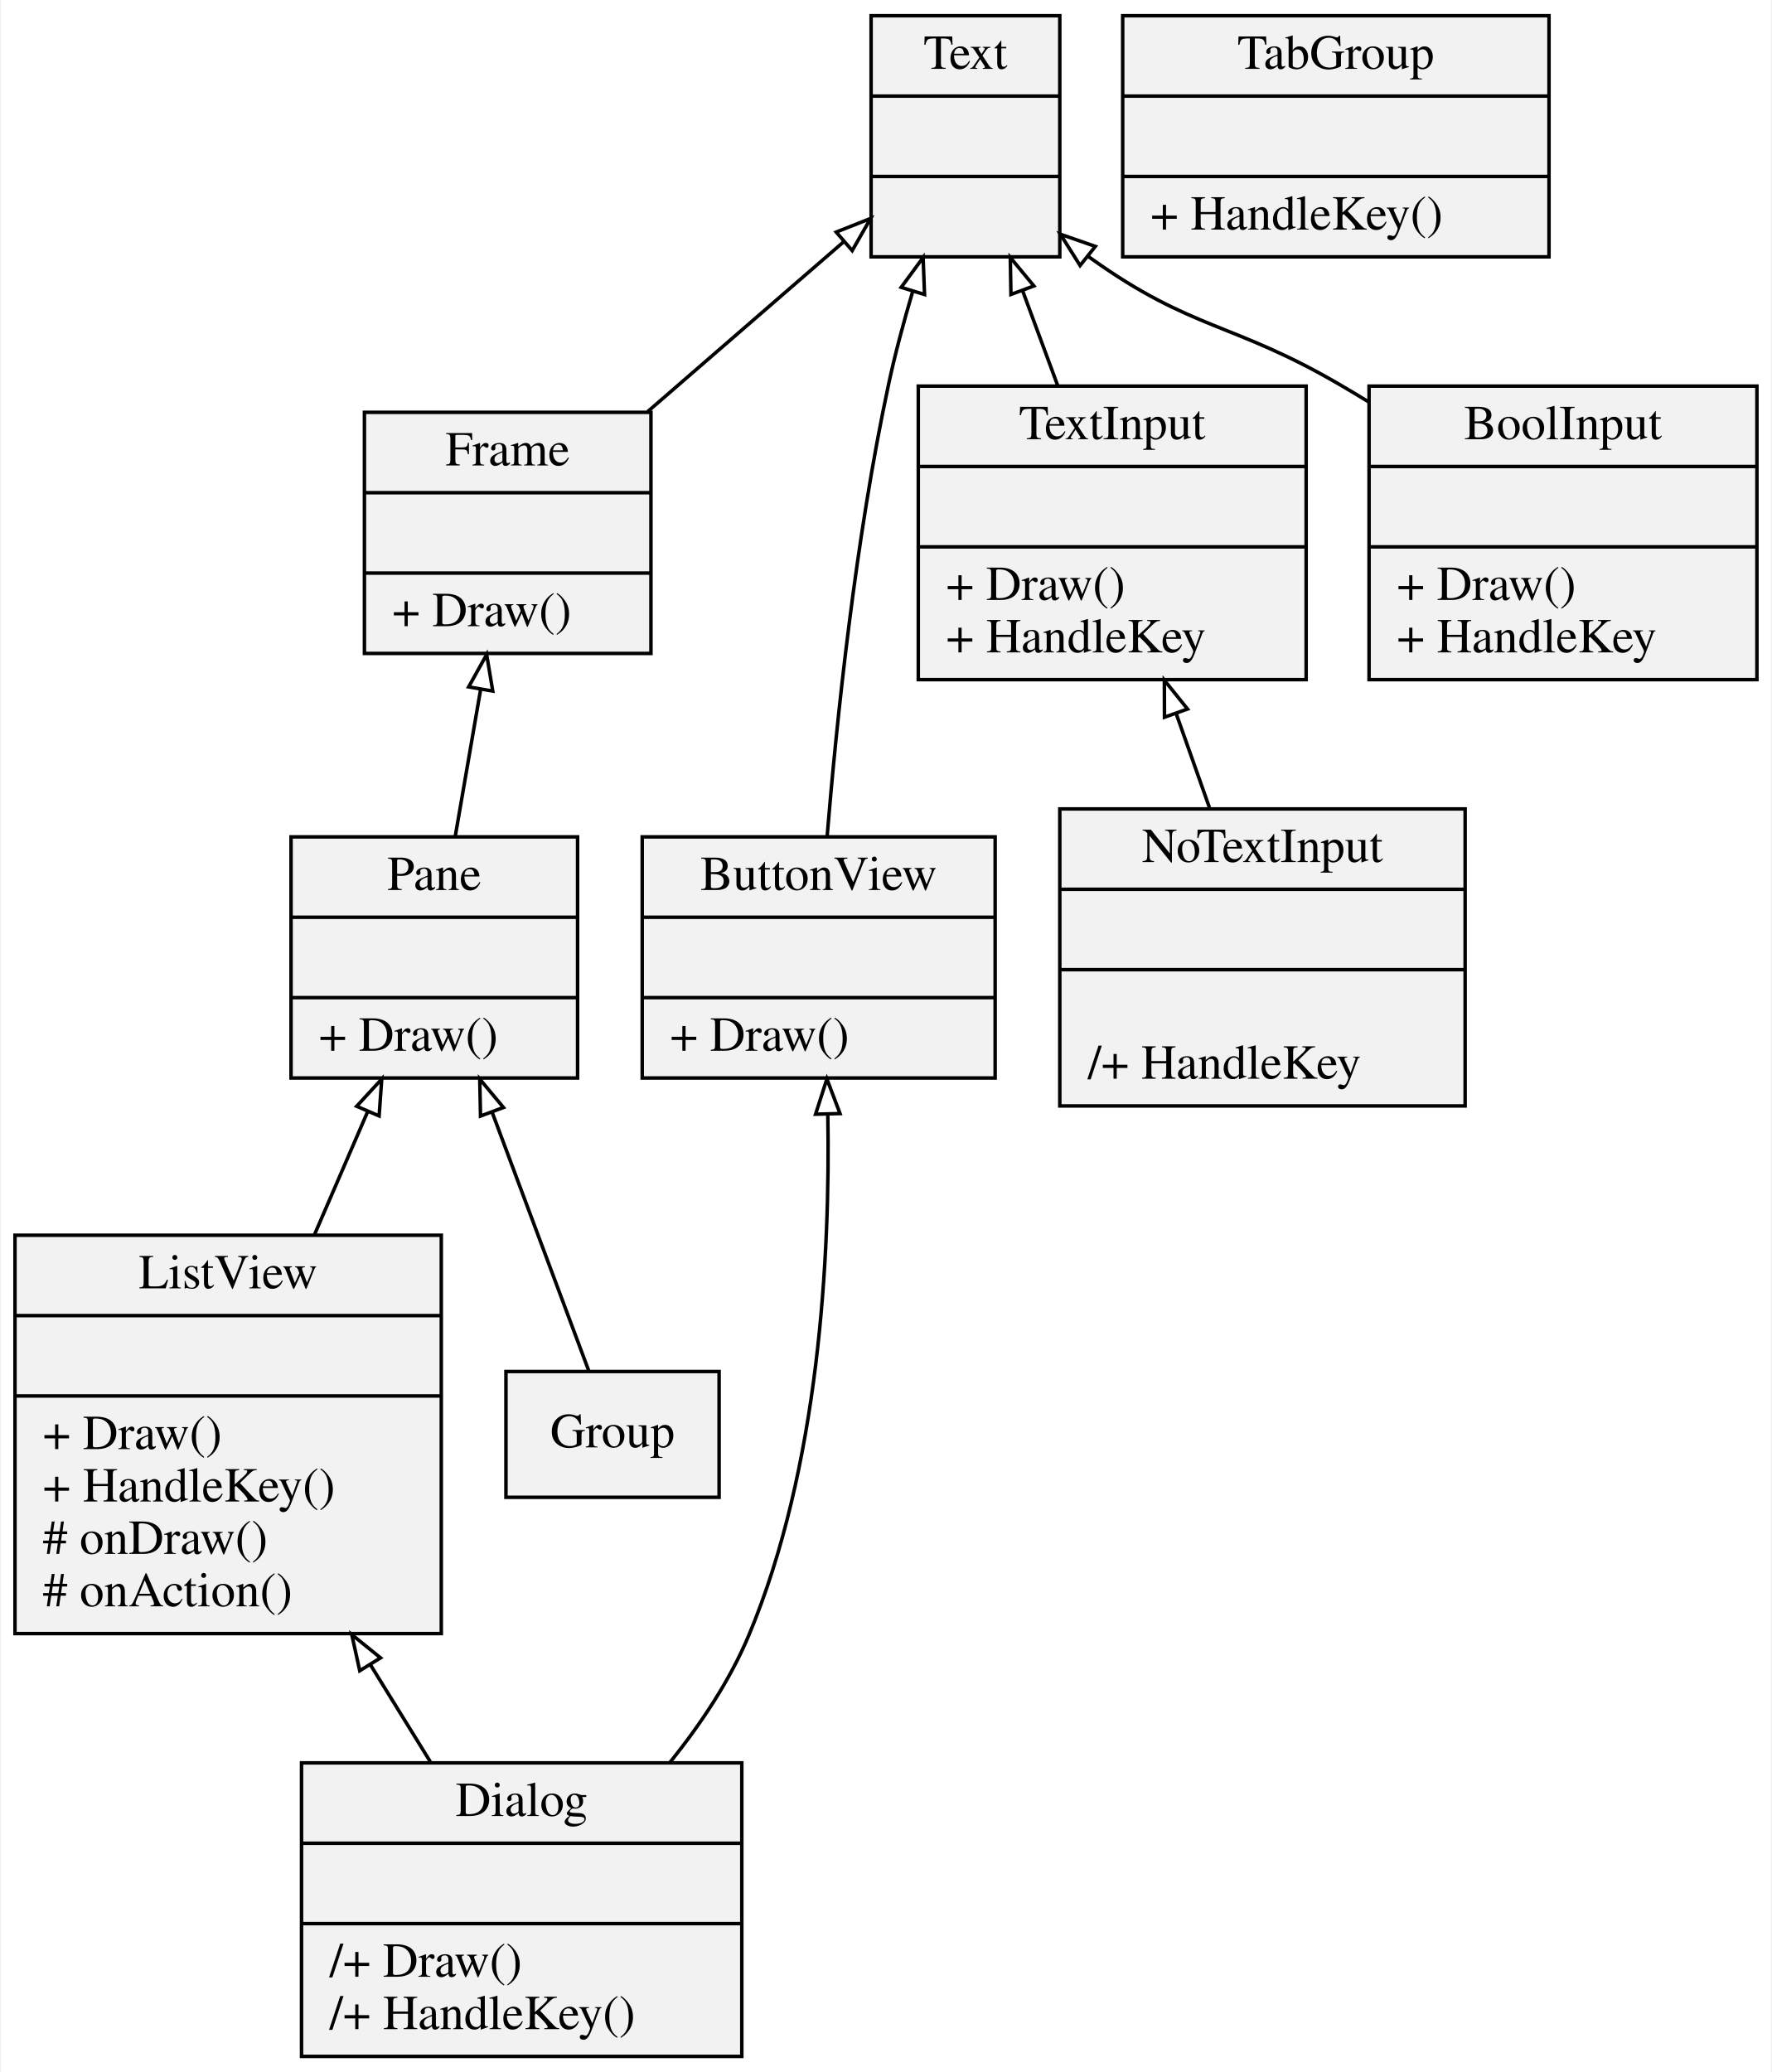
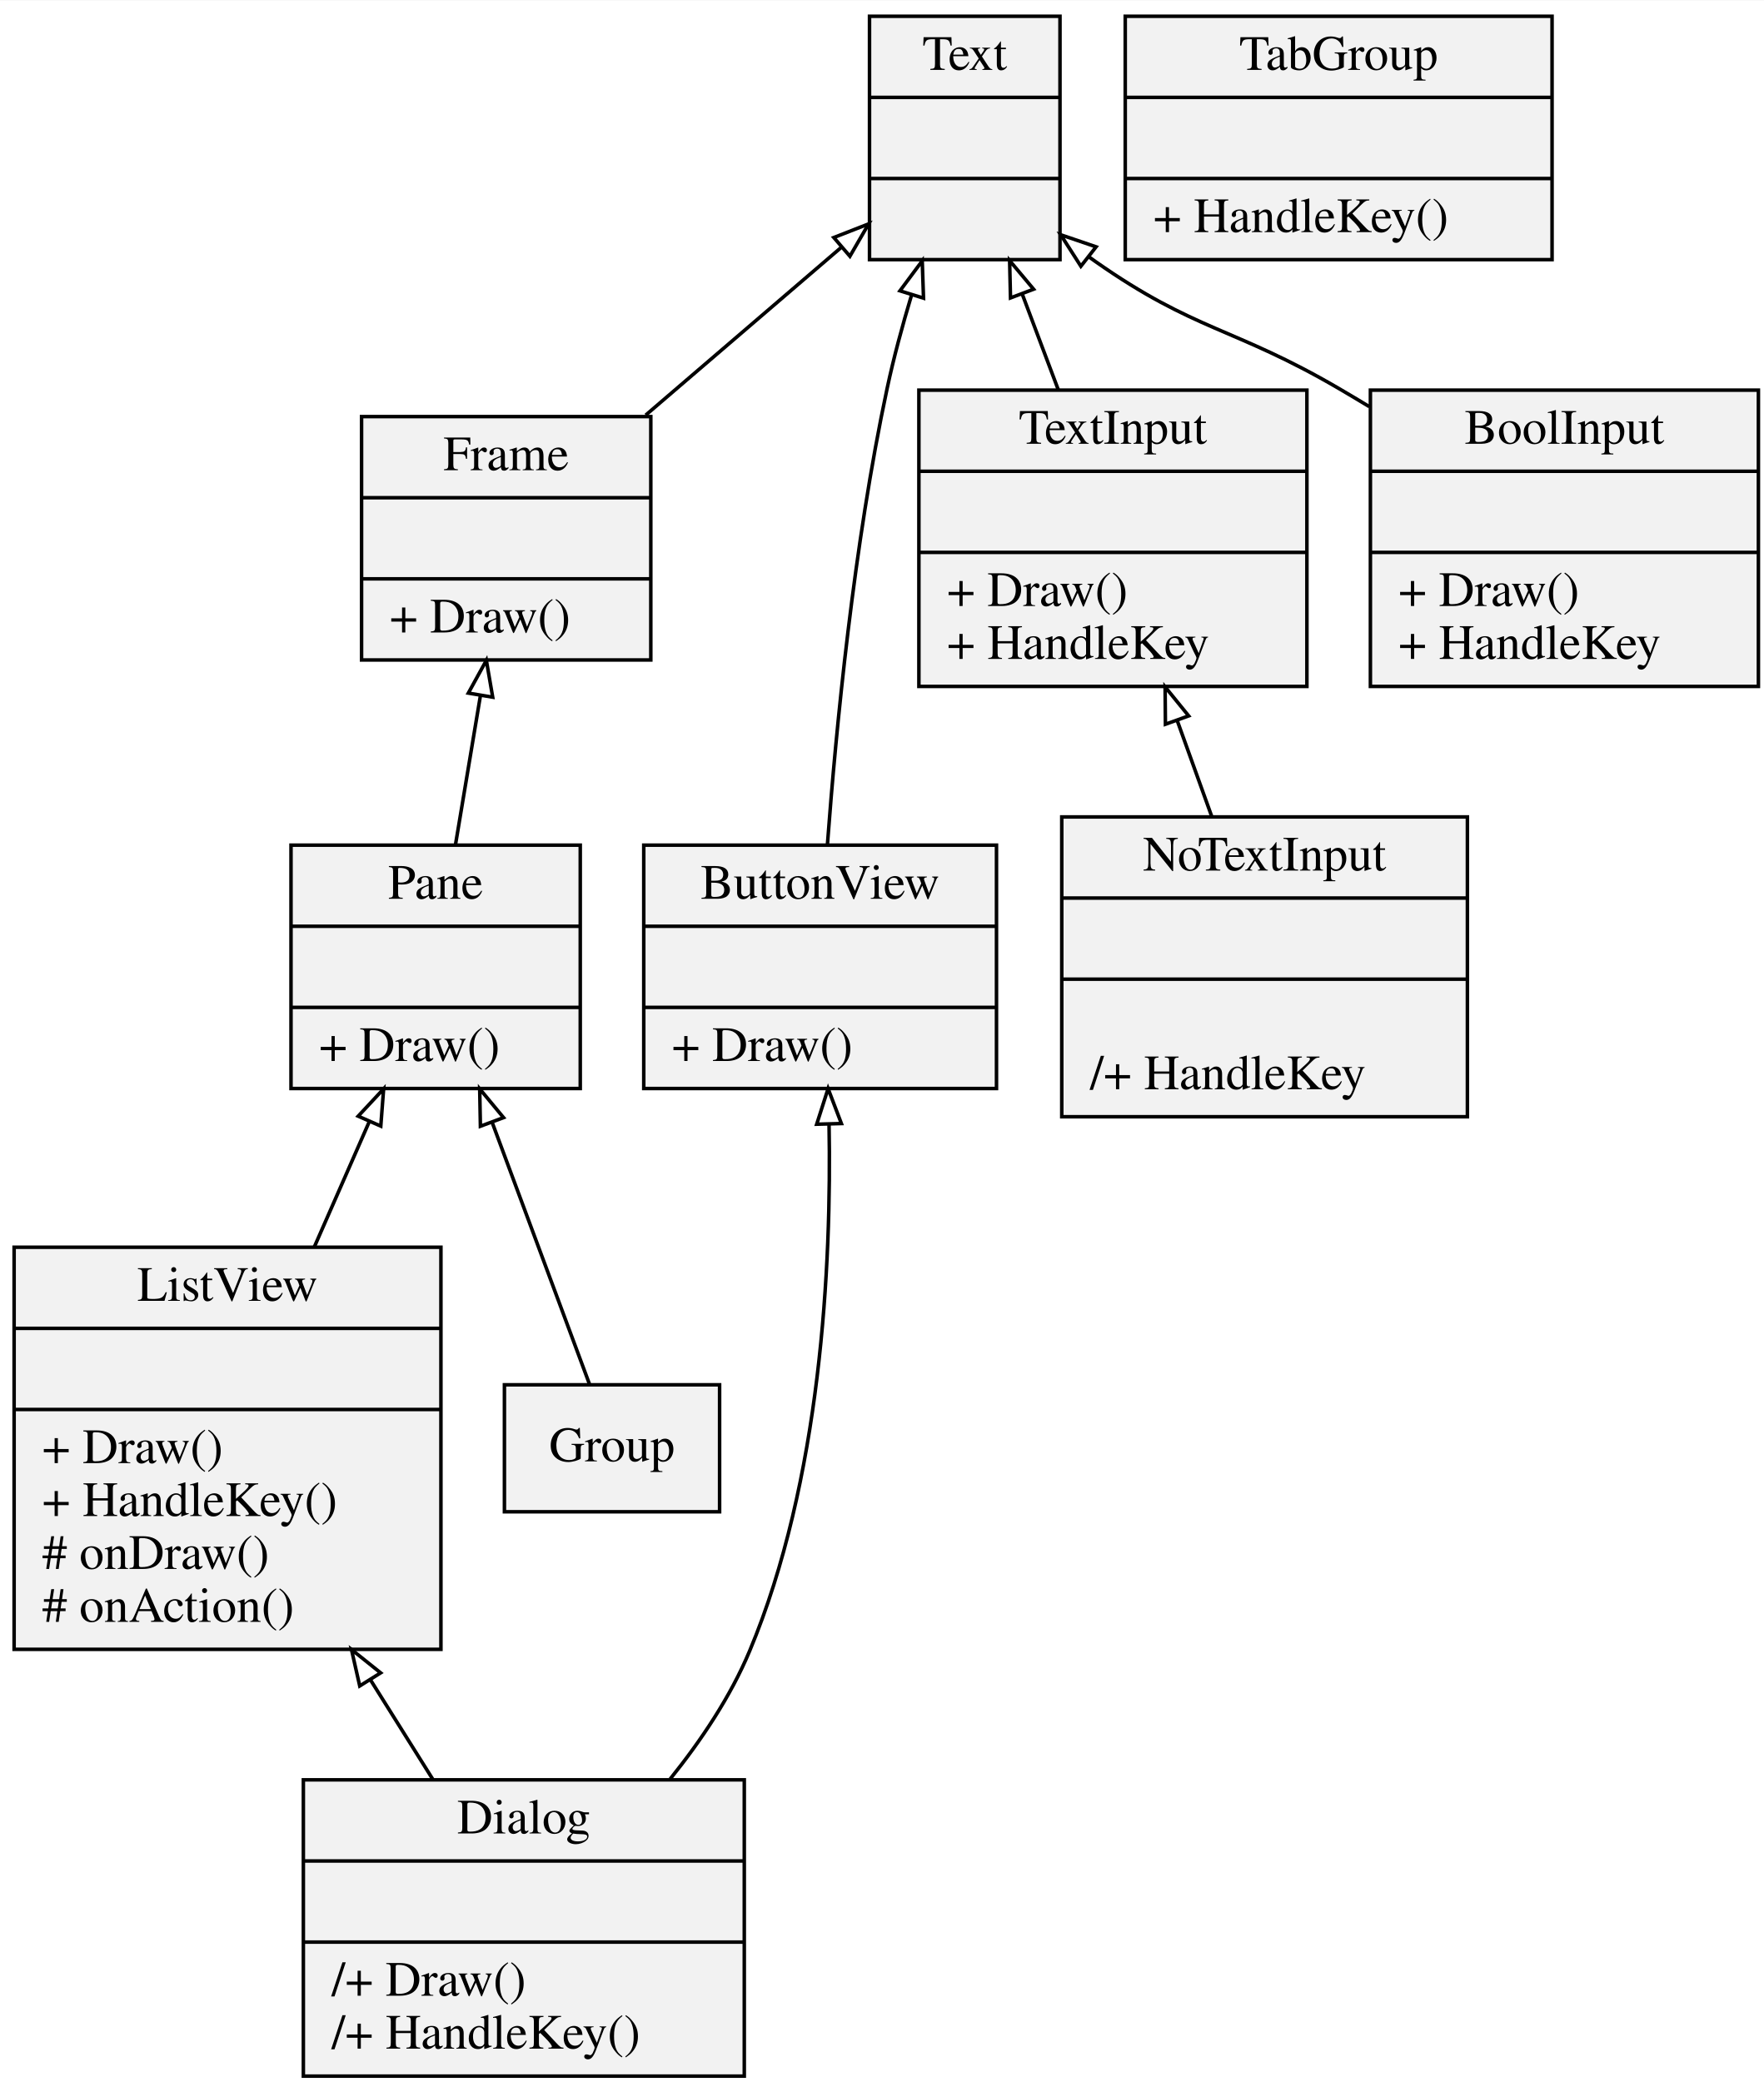
- <svg xmlns="http://www.w3.org/2000/svg" width="360pt" height="421pt" viewBox="0.00 0.00 360.00 421.48">
-   <g id="graph0" class="graph" transform="scale(.7108 .7108) rotate(0) translate(4 589)">
-     <polygon fill="#ffffff" stroke="transparent" points="-4,4 -4,-589 502.5,-589 502.5,4 -4,4" />
+ <svg xmlns="http://www.w3.org/2000/svg" width="360pt" height="425pt" viewBox="0.00 0.00 360.00 424.84">
+   <g id="graph0" class="graph" transform="scale(0.72 0.72) rotate(0) translate(4 589)">
+     <polygon fill="white" stroke="transparent" points="-4,4 -4,-589 498.5,-589 498.5,4 -4,4" />
    <g id="node1" class="node">
-       <polygon fill="#f2f2f2" stroke="#000000" points="245,-515.5 245,-584.5 299,-584.5 299,-515.5 245,-515.5" />
-       <text text-anchor="middle" x="272" y="-569.3" font-family="Times,serif" font-size="14.00" fill="#000000">Text</text>
-       <polyline fill="none" stroke="#000000" points="245,-561.5 299,-561.5 " />
-       <text text-anchor="middle" x="272" y="-546.3" font-family="Times,serif" font-size="14.00" fill="#000000"> </text>
-       <polyline fill="none" stroke="#000000" points="245,-538.5 299,-538.5 " />
-       <text text-anchor="middle" x="272" y="-523.3" font-family="Times,serif" font-size="14.00" fill="#000000"> </text>
+       <polygon fill="#f2f2f2" stroke="black" points="242.5,-515.5 242.5,-584.5 296.5,-584.5 296.5,-515.5 242.5,-515.5" />
+       <text text-anchor="middle" x="269.5" y="-569.3" font-family="Times,serif" font-size="14.00">Text</text>
+       <polyline fill="none" stroke="black" points="242.5,-561.5 296.5,-561.5 " />
+       <text text-anchor="middle" x="269.5" y="-546.3" font-family="Times,serif" font-size="14.00"> </text>
+       <polyline fill="none" stroke="black" points="242.5,-538.5 296.5,-538.5 " />
+       <text text-anchor="middle" x="269.5" y="-523.3" font-family="Times,serif" font-size="14.00"> </text>
    </g>
    <g id="node2" class="node">
-       <polygon fill="#f2f2f2" stroke="#000000" points="100,-402 100,-471 182,-471 182,-402 100,-402" />
-       <text text-anchor="middle" x="141" y="-455.8" font-family="Times,serif" font-size="14.00" fill="#000000">Frame</text>
-       <polyline fill="none" stroke="#000000" points="100,-448 182,-448 " />
-       <text text-anchor="middle" x="141" y="-432.8" font-family="Times,serif" font-size="14.00" fill="#000000"> </text>
-       <polyline fill="none" stroke="#000000" points="100,-425 182,-425 " />
-       <text text-anchor="start" x="108" y="-409.8" font-family="Times,serif" font-size="14.00" fill="#000000">+ Draw()</text>
+       <polygon fill="#f2f2f2" stroke="black" points="98.5,-402 98.5,-471 180.5,-471 180.5,-402 98.5,-402" />
+       <text text-anchor="middle" x="139.5" y="-455.8" font-family="Times,serif" font-size="14.00">Frame</text>
+       <polyline fill="none" stroke="black" points="98.5,-448 180.5,-448 " />
+       <text text-anchor="middle" x="139.5" y="-432.8" font-family="Times,serif" font-size="14.00"> </text>
+       <polyline fill="none" stroke="black" points="98.5,-425 180.5,-425 " />
+       <text text-anchor="start" x="106.5" y="-409.8" font-family="Times,serif" font-size="14.00">+ Draw()</text>
    </g>
    <g id="edge1" class="edge">
-       <path fill="none" stroke="#000000" d="M237.204,-519.852C219.932,-504.887 198.978,-486.733 181.041,-471.192" />
-       <polygon fill="none" stroke="#000000" points="235.007,-522.58 244.857,-526.483 239.591,-517.289 235.007,-522.58" />
+       <path fill="none" stroke="black" d="M234.65,-519.11C217.51,-504.41 196.78,-486.63 179.05,-471.42" />
+       <polygon fill="none" stroke="black" points="232.38,-521.77 242.25,-525.63 236.94,-516.46 232.38,-521.77" />
    </g>
    <g id="node4" class="node">
-       <polygon fill="#f2f2f2" stroke="#000000" points="179.5,-280.5 179.5,-349.5 280.5,-349.5 280.5,-280.5 179.5,-280.5" />
-       <text text-anchor="middle" x="230" y="-334.3" font-family="Times,serif" font-size="14.00" fill="#000000">ButtonView</text>
-       <polyline fill="none" stroke="#000000" points="179.5,-326.5 280.5,-326.5 " />
-       <text text-anchor="middle" x="230" y="-311.3" font-family="Times,serif" font-size="14.00" fill="#000000"> </text>
-       <polyline fill="none" stroke="#000000" points="179.5,-303.5 280.5,-303.5 " />
-       <text text-anchor="start" x="187.5" y="-288.3" font-family="Times,serif" font-size="14.00" fill="#000000">+ Draw()</text>
+       <polygon fill="#f2f2f2" stroke="black" points="178.5,-280.5 178.5,-349.5 278.5,-349.5 278.5,-280.5 178.5,-280.5" />
+       <text text-anchor="middle" x="228.5" y="-334.3" font-family="Times,serif" font-size="14.00">ButtonView</text>
+       <polyline fill="none" stroke="black" points="178.5,-326.5 278.5,-326.5 " />
+       <text text-anchor="middle" x="228.5" y="-311.3" font-family="Times,serif" font-size="14.00"> </text>
+       <polyline fill="none" stroke="black" points="178.5,-303.5 278.5,-303.5 " />
+       <text text-anchor="start" x="186.5" y="-288.3" font-family="Times,serif" font-size="14.00">+ Draw()</text>
    </g>
    <g id="edge4" class="edge">
-       <path fill="none" stroke="#000000" d="M256.92,-505.64C254.323,-496.884 251.865,-487.71 250,-479 240.542,-434.825 235.152,-382.93 232.404,-349.535" />
-       <polygon fill="none" stroke="#000000" points="253.605,-506.768 259.886,-515.3 260.296,-504.713 253.605,-506.768" />
+       <path fill="none" stroke="black" d="M254.45,-505.56C251.83,-496.84 249.35,-487.69 247.5,-479 238.07,-434.84 233.04,-382.88 230.57,-349.7" />
+       <polygon fill="none" stroke="black" points="251.13,-506.66 257.45,-515.16 257.81,-504.58 251.13,-506.66" />
    </g>
    <g id="node8" class="node">
-       <polygon fill="#f2f2f2" stroke="#000000" points="258.5,-394.5 258.5,-478.5 369.5,-478.5 369.5,-394.5 258.5,-394.5" />
-       <text text-anchor="middle" x="314" y="-463.3" font-family="Times,serif" font-size="14.00" fill="#000000">TextInput</text>
-       <polyline fill="none" stroke="#000000" points="258.5,-455.5 369.5,-455.5 " />
-       <text text-anchor="middle" x="314" y="-440.3" font-family="Times,serif" font-size="14.00" fill="#000000"> </text>
-       <polyline fill="none" stroke="#000000" points="258.5,-432.5 369.5,-432.5 " />
-       <text text-anchor="start" x="266.5" y="-417.3" font-family="Times,serif" font-size="14.00" fill="#000000">+ Draw()</text>
-       <text text-anchor="start" x="266.5" y="-402.3" font-family="Times,serif" font-size="14.00" fill="#000000">+ HandleKey</text>
+       <polygon fill="#f2f2f2" stroke="black" points="256.5,-394.5 256.5,-478.5 366.5,-478.5 366.5,-394.5 256.5,-394.5" />
+       <text text-anchor="middle" x="311.5" y="-463.3" font-family="Times,serif" font-size="14.00">TextInput</text>
+       <polyline fill="none" stroke="black" points="256.5,-455.5 366.5,-455.5 " />
+       <text text-anchor="middle" x="311.5" y="-440.3" font-family="Times,serif" font-size="14.00"> </text>
+       <polyline fill="none" stroke="black" points="256.5,-432.5 366.5,-432.5 " />
+       <text text-anchor="start" x="264.5" y="-417.3" font-family="Times,serif" font-size="14.00">+ Draw()</text>
+       <text text-anchor="start" x="264.5" y="-402.3" font-family="Times,serif" font-size="14.00">+ HandleKey</text>
    </g>
    <g id="edge2" class="edge">
-       <path fill="none" stroke="#000000" d="M288.349,-505.819C291.667,-496.853 295.148,-487.447 298.437,-478.557" />
-       <polygon fill="none" stroke="#000000" points="285.018,-504.736 284.83,-515.33 291.583,-507.166 285.018,-504.736" />
+       <path fill="none" stroke="black" d="M285.78,-505.78C289.14,-496.85 292.68,-487.47 296.01,-478.62" />
+       <polygon fill="none" stroke="black" points="282.47,-504.65 282.22,-515.24 289.02,-507.12 282.47,-504.65" />
    </g>
    <g id="node10" class="node">
-       <polygon fill="#f2f2f2" stroke="#000000" points="387.5,-394.5 387.5,-478.5 498.5,-478.5 498.5,-394.5 387.5,-394.5" />
-       <text text-anchor="middle" x="443" y="-463.3" font-family="Times,serif" font-size="14.00" fill="#000000">BoolInput</text>
-       <polyline fill="none" stroke="#000000" points="387.5,-455.5 498.5,-455.5 " />
-       <text text-anchor="middle" x="443" y="-440.3" font-family="Times,serif" font-size="14.00" fill="#000000"> </text>
-       <polyline fill="none" stroke="#000000" points="387.5,-432.5 498.5,-432.5 " />
-       <text text-anchor="start" x="395.5" y="-417.3" font-family="Times,serif" font-size="14.00" fill="#000000">+ Draw()</text>
-       <text text-anchor="start" x="395.5" y="-402.3" font-family="Times,serif" font-size="14.00" fill="#000000">+ HandleKey</text>
+       <polygon fill="#f2f2f2" stroke="black" points="384.5,-394.5 384.5,-478.5 494.5,-478.5 494.5,-394.5 384.5,-394.5" />
+       <text text-anchor="middle" x="439.5" y="-463.3" font-family="Times,serif" font-size="14.00">BoolInput</text>
+       <polyline fill="none" stroke="black" points="384.5,-455.5 494.5,-455.5 " />
+       <text text-anchor="middle" x="439.5" y="-440.3" font-family="Times,serif" font-size="14.00"> </text>
+       <polyline fill="none" stroke="black" points="384.5,-432.5 494.5,-432.5 " />
+       <text text-anchor="start" x="392.5" y="-417.3" font-family="Times,serif" font-size="14.00">+ Draw()</text>
+       <text text-anchor="start" x="392.5" y="-402.3" font-family="Times,serif" font-size="14.00">+ HandleKey</text>
    </g>
    <g id="edge3" class="edge">
-       <path fill="none" stroke="#000000" d="M307.162,-515.605C307.442,-515.401 307.721,-515.199 308,-515 336.789,-494.435 348.433,-496.817 379,-479 381.766,-477.388 384.575,-475.705 387.396,-473.978" />
-       <polygon fill="none" stroke="#000000" points="304.804,-513.009 299.166,-521.978 309.167,-518.483 304.804,-513.009" />
+       <path fill="none" stroke="black" d="M304.65,-516.32C305.27,-515.87 305.88,-515.43 306.5,-515 334.81,-495.13 345.62,-496.43 375.5,-479 378.36,-477.33 381.27,-475.59 384.2,-473.82" />
+       <polygon fill="none" stroke="black" points="302.42,-513.63 296.71,-522.55 306.74,-519.13 302.42,-513.63" />
    </g>
    <g id="node3" class="node">
-       <polygon fill="#f2f2f2" stroke="#000000" points="79,-280.5 79,-349.5 161,-349.5 161,-280.5 79,-280.5" />
-       <text text-anchor="middle" x="120" y="-334.3" font-family="Times,serif" font-size="14.00" fill="#000000">Pane</text>
-       <polyline fill="none" stroke="#000000" points="79,-326.5 161,-326.5 " />
-       <text text-anchor="middle" x="120" y="-311.3" font-family="Times,serif" font-size="14.00" fill="#000000"> </text>
-       <polyline fill="none" stroke="#000000" points="79,-303.5 161,-303.5 " />
-       <text text-anchor="start" x="87" y="-288.3" font-family="Times,serif" font-size="14.00" fill="#000000">+ Draw()</text>
+       <polygon fill="#f2f2f2" stroke="black" points="78.5,-280.5 78.5,-349.5 160.5,-349.5 160.5,-280.5 78.5,-280.5" />
+       <text text-anchor="middle" x="119.5" y="-334.3" font-family="Times,serif" font-size="14.00">Pane</text>
+       <polyline fill="none" stroke="black" points="78.5,-326.5 160.5,-326.5 " />
+       <text text-anchor="middle" x="119.5" y="-311.3" font-family="Times,serif" font-size="14.00"> </text>
+       <polyline fill="none" stroke="black" points="78.5,-303.5 160.5,-303.5 " />
+       <text text-anchor="start" x="86.5" y="-288.3" font-family="Times,serif" font-size="14.00">+ Draw()</text>
    </g>
    <g id="edge6" class="edge">
-       <path fill="none" stroke="#000000" d="M133.212,-391.442C130.835,-377.69 128.259,-362.787 126.019,-349.822" />
-       <polygon fill="none" stroke="#000000" points="129.83,-392.425 134.982,-401.683 136.728,-391.233 129.83,-392.425" />
+       <path fill="none" stroke="black" d="M132.22,-392.03C129.89,-378.1 127.35,-362.89 125.15,-349.77" />
+       <polygon fill="none" stroke="black" points="128.77,-392.61 133.88,-401.89 135.68,-391.45 128.77,-392.61" />
    </g>
    <g id="node5" class="node">
-       <polygon fill="#f2f2f2" stroke="#000000" points="0,-121.5 0,-235.5 122,-235.5 122,-121.5 0,-121.5" />
-       <text text-anchor="middle" x="61" y="-220.3" font-family="Times,serif" font-size="14.00" fill="#000000">ListView</text>
-       <polyline fill="none" stroke="#000000" points="0,-212.5 122,-212.5 " />
-       <text text-anchor="middle" x="61" y="-197.3" font-family="Times,serif" font-size="14.00" fill="#000000"> </text>
-       <polyline fill="none" stroke="#000000" points="0,-189.5 122,-189.5 " />
-       <text text-anchor="start" x="8" y="-174.3" font-family="Times,serif" font-size="14.00" fill="#000000">+ Draw()</text>
-       <text text-anchor="start" x="8" y="-159.3" font-family="Times,serif" font-size="14.00" fill="#000000">+ HandleKey()</text>
-       <text text-anchor="start" x="8" y="-144.3" font-family="Times,serif" font-size="14.00" fill="#000000"># onDraw()</text>
-       <text text-anchor="start" x="8" y="-129.3" font-family="Times,serif" font-size="14.00" fill="#000000"># onAction()</text>
+       <polygon fill="#f2f2f2" stroke="black" points="0,-121.5 0,-235.5 121,-235.5 121,-121.5 0,-121.5" />
+       <text text-anchor="middle" x="60.5" y="-220.3" font-family="Times,serif" font-size="14.00">ListView</text>
+       <polyline fill="none" stroke="black" points="0,-212.5 121,-212.5 " />
+       <text text-anchor="middle" x="60.5" y="-197.3" font-family="Times,serif" font-size="14.00"> </text>
+       <polyline fill="none" stroke="black" points="0,-189.5 121,-189.5 " />
+       <text text-anchor="start" x="8" y="-174.3" font-family="Times,serif" font-size="14.00">+ Draw()</text>
+       <text text-anchor="start" x="8" y="-159.3" font-family="Times,serif" font-size="14.00">+ HandleKey()</text>
+       <text text-anchor="start" x="8" y="-144.3" font-family="Times,serif" font-size="14.00"># onDraw()</text>
+       <text text-anchor="start" x="8" y="-129.3" font-family="Times,serif" font-size="14.00"># onAction()</text>
    </g>
    <g id="edge7" class="edge">
-       <path fill="none" stroke="#000000" d="M100.974,-270.982C96.089,-259.681 90.764,-247.362 85.641,-235.508" />
-       <polygon fill="none" stroke="#000000" points="97.779,-272.411 104.959,-280.202 104.204,-269.634 97.779,-272.411" />
+       <path fill="none" stroke="black" d="M100.73,-271.2C95.77,-259.91 90.35,-247.55 85.14,-235.66" />
+       <polygon fill="none" stroke="black" points="97.54,-272.66 104.76,-280.41 103.95,-269.84 97.54,-272.66" />
    </g>
    <g id="node11" class="node">
-       <polygon fill="#f2f2f2" stroke="#000000" points="140.5,-160.5 140.5,-196.5 201.5,-196.5 201.5,-160.5 140.5,-160.5" />
-       <text text-anchor="middle" x="171" y="-174.8" font-family="Times,serif" font-size="14.00" fill="#000000">Group</text>
+       <polygon fill="#f2f2f2" stroke="black" points="139,-160.5 139,-196.5 200,-196.5 200,-160.5 139,-160.5" />
+       <text text-anchor="middle" x="169.5" y="-174.8" font-family="Times,serif" font-size="14.00">Group</text>
    </g>
    <g id="edge8" class="edge">
-       <path fill="none" stroke="#000000" d="M136.509,-270.814C145.935,-245.587 157.24,-215.329 164.273,-196.504" />
-       <polygon fill="none" stroke="#000000" points="133.223,-269.61 133.001,-280.202 139.78,-272.06 133.223,-269.61" />
+       <path fill="none" stroke="black" d="M135.6,-270.7C144.95,-245.55 156.21,-215.25 163.11,-196.69" />
+       <polygon fill="none" stroke="black" points="132.19,-269.81 131.99,-280.41 138.75,-272.25 132.19,-269.81" />
    </g>
    <g id="node6" class="node">
-       <polygon fill="#f2f2f2" stroke="#000000" points="82,-.5 82,-84.5 208,-84.5 208,-.5 82,-.5" />
-       <text text-anchor="middle" x="145" y="-69.3" font-family="Times,serif" font-size="14.00" fill="#000000">Dialog</text>
-       <polyline fill="none" stroke="#000000" points="82,-61.5 208,-61.5 " />
-       <text text-anchor="middle" x="145" y="-46.3" font-family="Times,serif" font-size="14.00" fill="#000000"> </text>
-       <polyline fill="none" stroke="#000000" points="82,-38.5 208,-38.5 " />
-       <text text-anchor="start" x="90" y="-23.3" font-family="Times,serif" font-size="14.00" fill="#000000">/+ Draw()</text>
-       <text text-anchor="start" x="90" y="-8.3" font-family="Times,serif" font-size="14.00" fill="#000000">/+ HandleKey()</text>
+       <polygon fill="#f2f2f2" stroke="black" points="82,-0.5 82,-84.5 207,-84.5 207,-0.5 82,-0.5" />
+       <text text-anchor="middle" x="144.5" y="-69.3" font-family="Times,serif" font-size="14.00">Dialog</text>
+       <polyline fill="none" stroke="black" points="82,-61.5 207,-61.5 " />
+       <text text-anchor="middle" x="144.5" y="-46.3" font-family="Times,serif" font-size="14.00"> </text>
+       <polyline fill="none" stroke="black" points="82,-38.5 207,-38.5 " />
+       <text text-anchor="start" x="90" y="-23.3" font-family="Times,serif" font-size="14.00">/+ Draw()</text>
+       <text text-anchor="start" x="90" y="-8.3" font-family="Times,serif" font-size="14.00">/+ HandleKey()</text>
    </g>
    <g id="edge10" class="edge">
-       <path fill="none" stroke="#000000" d="M232.609,-270.117C233.313,-229.59 230.18,-169.111 210,-121 204.593,-108.11 196.333,-95.7 187.496,-84.701" />
-       <polygon fill="none" stroke="#000000" points="229.108,-270.139 232.347,-280.226 236.106,-270.32 229.108,-270.139" />
+       <path fill="none" stroke="black" d="M231.03,-270.43C231.77,-230.12 228.74,-169.3 208.5,-121 203.11,-108.12 194.83,-95.73 186.01,-84.77" />
+       <polygon fill="none" stroke="black" points="227.53,-270.38 230.76,-280.47 234.53,-270.57 227.53,-270.38" />
    </g>
    <g id="edge9" class="edge">
-       <path fill="none" stroke="#000000" d="M101.712,-112.586C107.541,-103.147 113.404,-93.656 118.85,-84.838" />
-       <polygon fill="none" stroke="#000000" points="98.657,-110.871 96.38,-121.218 104.613,-114.549 98.657,-110.871" />
+       <path fill="none" stroke="black" d="M101.11,-112.71C107.1,-103.16 113.13,-93.55 118.7,-84.65" />
+       <polygon fill="none" stroke="black" points="97.98,-111.12 95.64,-121.45 103.91,-114.83 97.98,-111.12" />
    </g>
    <g id="node7" class="node">
-       <polygon fill="#f2f2f2" stroke="#000000" points="317,-515.5 317,-584.5 439,-584.5 439,-515.5 317,-515.5" />
-       <text text-anchor="middle" x="378" y="-569.3" font-family="Times,serif" font-size="14.00" fill="#000000">TabGroup</text>
-       <polyline fill="none" stroke="#000000" points="317,-561.5 439,-561.5 " />
-       <text text-anchor="middle" x="378" y="-546.3" font-family="Times,serif" font-size="14.00" fill="#000000"> </text>
-       <polyline fill="none" stroke="#000000" points="317,-538.5 439,-538.5 " />
-       <text text-anchor="start" x="325" y="-523.3" font-family="Times,serif" font-size="14.00" fill="#000000">+ HandleKey()</text>
+       <polygon fill="#f2f2f2" stroke="black" points="315,-515.5 315,-584.5 436,-584.5 436,-515.5 315,-515.5" />
+       <text text-anchor="middle" x="375.5" y="-569.3" font-family="Times,serif" font-size="14.00">TabGroup</text>
+       <polyline fill="none" stroke="black" points="315,-561.5 436,-561.5 " />
+       <text text-anchor="middle" x="375.5" y="-546.3" font-family="Times,serif" font-size="14.00"> </text>
+       <polyline fill="none" stroke="black" points="315,-538.5 436,-538.5 " />
+       <text text-anchor="start" x="323" y="-523.3" font-family="Times,serif" font-size="14.00">+ HandleKey()</text>
    </g>
    <g id="node9" class="node">
-       <polygon fill="#f2f2f2" stroke="#000000" points="299,-272.5 299,-357.5 415,-357.5 415,-272.5 299,-272.5" />
-       <text text-anchor="middle" x="357" y="-342.3" font-family="Times,serif" font-size="14.00" fill="#000000">NoTextInput</text>
-       <polyline fill="none" stroke="#000000" points="299,-334.5 415,-334.5 " />
-       <text text-anchor="middle" x="357" y="-319.3" font-family="Times,serif" font-size="14.00" fill="#000000"> </text>
-       <polyline fill="none" stroke="#000000" points="299,-311.5 415,-311.5 " />
-       <text text-anchor="start" x="307" y="-280.3" font-family="Times,serif" font-size="14.00" fill="#000000">/+ HandleKey</text>
+       <polygon fill="#f2f2f2" stroke="black" points="297,-272.5 297,-357.5 412,-357.5 412,-272.5 297,-272.5" />
+       <text text-anchor="middle" x="354.5" y="-342.3" font-family="Times,serif" font-size="14.00">NoTextInput</text>
+       <polyline fill="none" stroke="black" points="297,-334.5 412,-334.5 " />
+       <text text-anchor="middle" x="354.5" y="-319.3" font-family="Times,serif" font-size="14.00"> </text>
+       <polyline fill="none" stroke="black" points="297,-311.5 412,-311.5 " />
+       <text text-anchor="start" x="305" y="-280.3" font-family="Times,serif" font-size="14.00">/+ HandleKey</text>
    </g>
    <g id="edge5" class="edge">
-       <path fill="none" stroke="#000000" d="M332.307,-384.771C335.477,-375.815 338.741,-366.592 341.816,-357.903" />
-       <polygon fill="none" stroke="#000000" points="328.956,-383.751 328.919,-394.346 335.555,-386.087 328.956,-383.751" />
+       <path fill="none" stroke="black" d="M329.77,-384.72C333.03,-375.67 336.38,-366.35 339.53,-357.61" />
+       <polygon fill="none" stroke="black" points="326.39,-383.78 326.3,-394.37 332.98,-386.15 326.39,-383.78" />
    </g>
  </g>
</svg>
